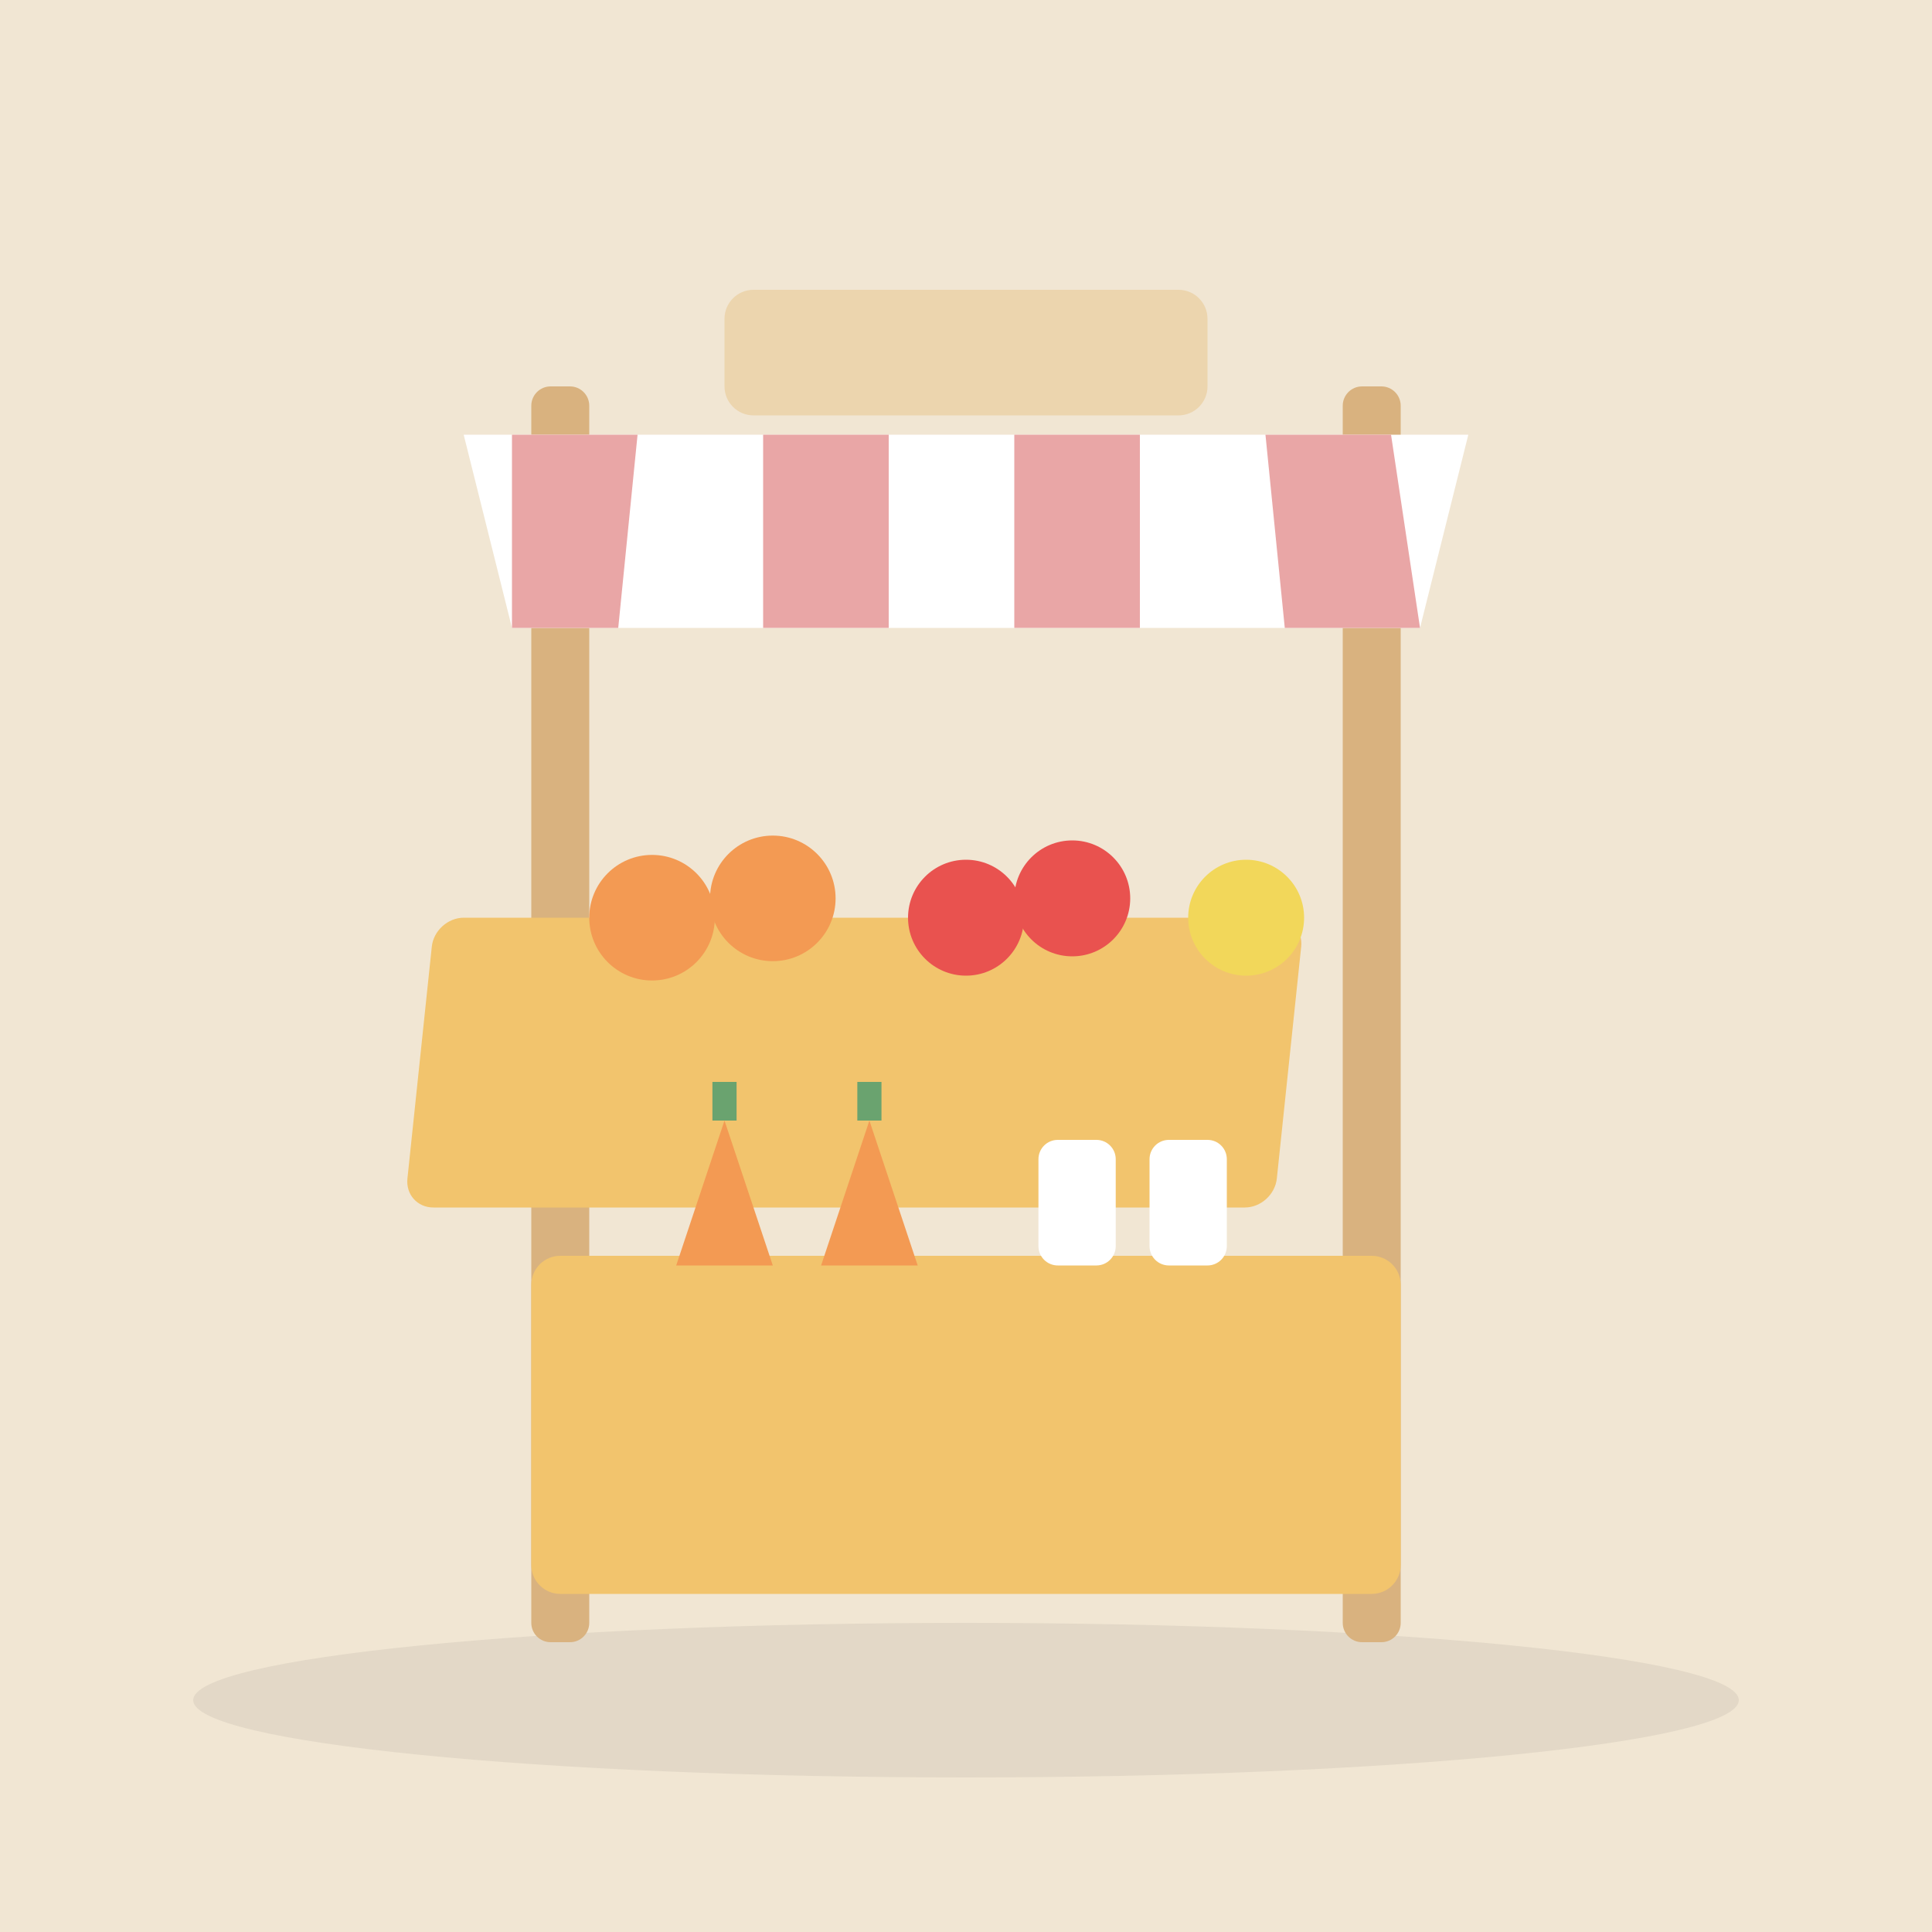
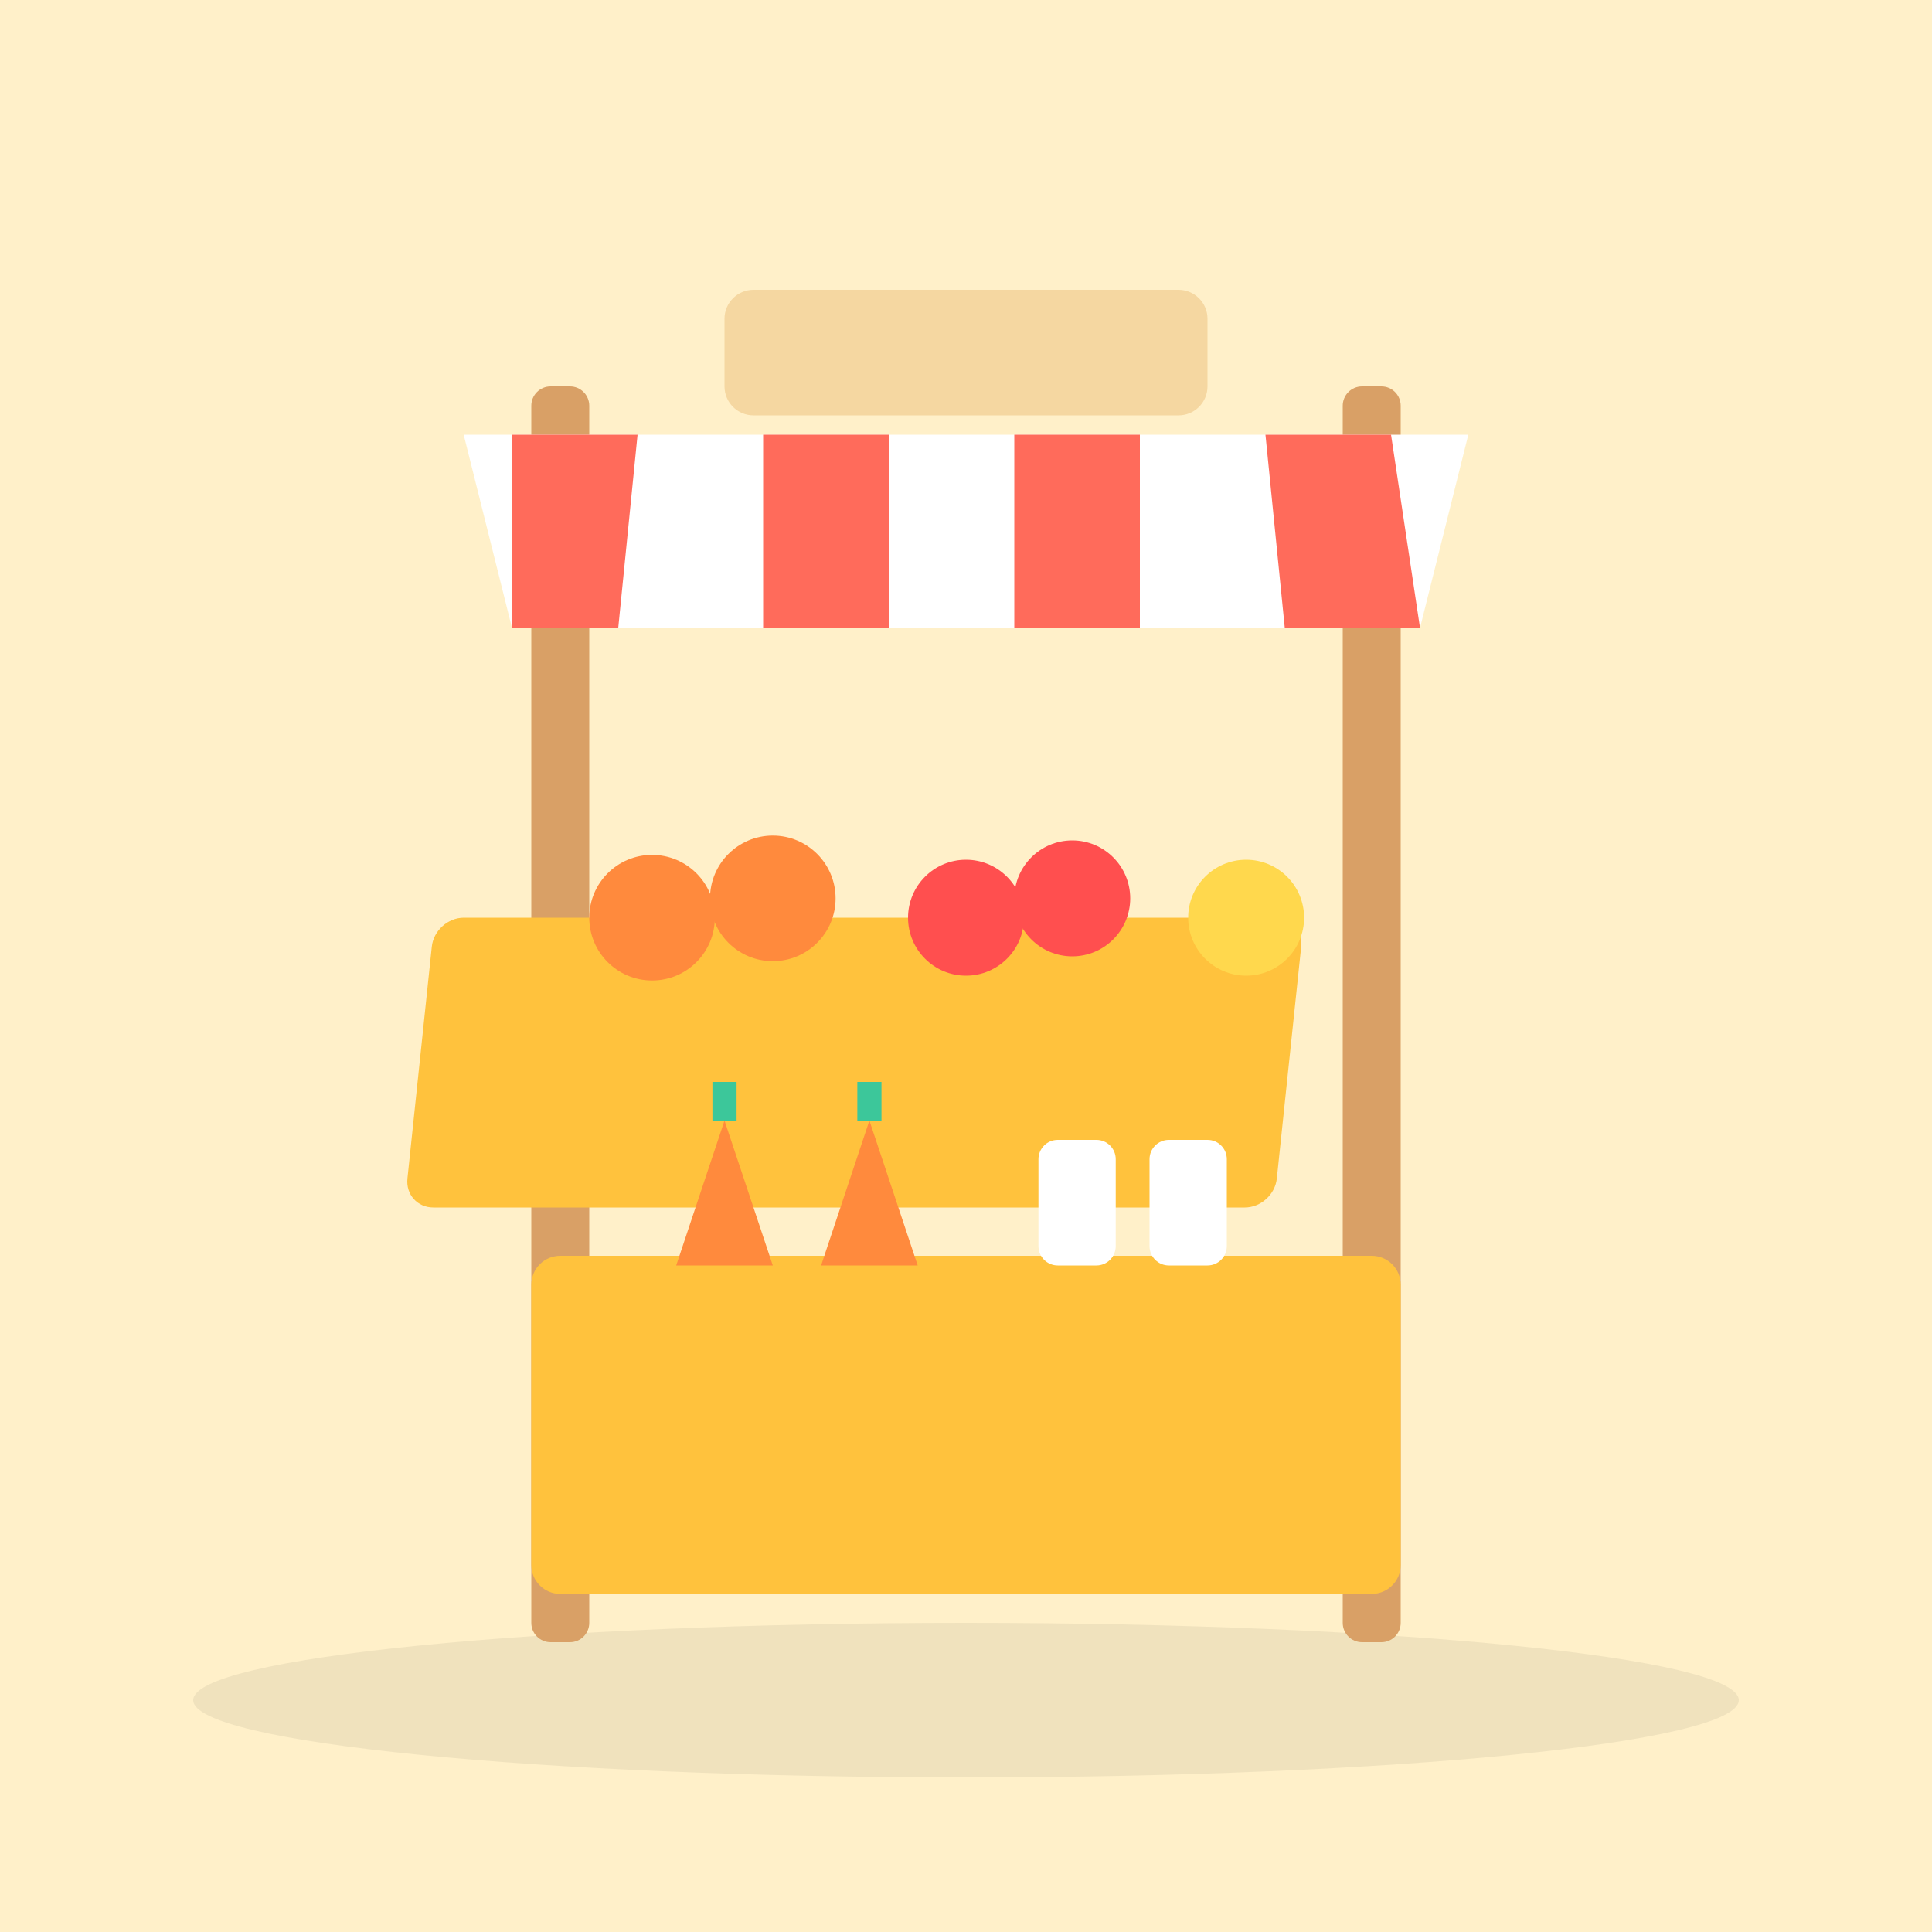
<svg xmlns="http://www.w3.org/2000/svg" viewBox="0 0 400 400">
-   <rect width="400" height="400" fill="#f1e6d3" />
+   <rect width="400" height="400" fill="#fff0c9" />
  <ellipse cx="200" cy="352" rx="160" ry="16" fill="#000" opacity=".06" />
-   <rect x="110" y="80" width="12" height="260" rx="4" fill="#d9b27f" />
-   <rect x="278" y="80" width="12" height="260" rx="4" fill="#d9b27f" />
+   <rect x="110" y="80" width="12" height="260" rx="4" fill="#d9a066" />
+   <rect x="278" y="80" width="12" height="260" rx="4" fill="#d9a066" />
  <path d="M96 90h208l-10 40H106z" fill="#fff" />
-   <g fill="#e9a6a6">
+   <g fill="#ff6b5b">
    <path d="M106 90h26l-4 40h-22z" />
    <path d="M158 90h26v40h-26z" />
    <path d="M210 90h26v40h-26z" />
-     <path d="M262 90h26l6 40h-28z" fill="#e9a6a6" />
+     <path d="M262 90h26l6 40h-28z" fill="#ff6b5b" />
  </g>
-   <rect x="150" y="60" width="100" height="26" rx="6" fill="#ecd5ae" />
-   <rect x="110" y="190" width="180" height="60" rx="6" fill="#f2c46d" transform="skewX(-6)" />
-   <rect x="110" y="260" width="180" height="70" rx="6" fill="#f2c46d" />
-   <circle cx="135" cy="190" r="13" fill="#f39a53" />
-   <circle cx="160" cy="186" r="13" fill="#f39a53" />
-   <circle cx="200" cy="190" r="12" fill="#e9524f" />
-   <circle cx="222" cy="186" r="12" fill="#e9524f" />
-   <circle cx="258" cy="190" r="12" fill="#f2d75a" />
-   <path d="M140 262l10-30 10 30zM170 262l10-30 10 30z" fill="#f39a53" />
-   <path d="M150 232l0-8M180 232l0-8" stroke="#6aa36f" stroke-width="5" />
+   <rect x="150" y="60" width="100" height="26" rx="6" fill="#f5d7a1" />
+   <rect x="110" y="190" width="180" height="60" rx="6" fill="#ffc23d" transform="skewX(-6)" />
+   <rect x="110" y="260" width="180" height="70" rx="6" fill="#ffc23d" />
+   <circle cx="135" cy="190" r="13" fill="#ff8a3d" />
+   <circle cx="160" cy="186" r="13" fill="#ff8a3d" />
+   <circle cx="200" cy="190" r="12" fill="#ff4f4f" />
+   <circle cx="222" cy="186" r="12" fill="#ff4f4f" />
+   <circle cx="258" cy="190" r="12" fill="#ffd84d" />
+   <path d="M140 262l10-30 10 30zM170 262l10-30 10 30z" fill="#ff8a3d" />
+   <path d="M150 232l0-8M180 232l0-8" stroke="#3cc79a" stroke-width="5" />
  <rect x="215" y="236" width="16" height="26" rx="4" fill="#fff" />
  <rect x="238" y="236" width="16" height="26" rx="4" fill="#fff" />
</svg>
